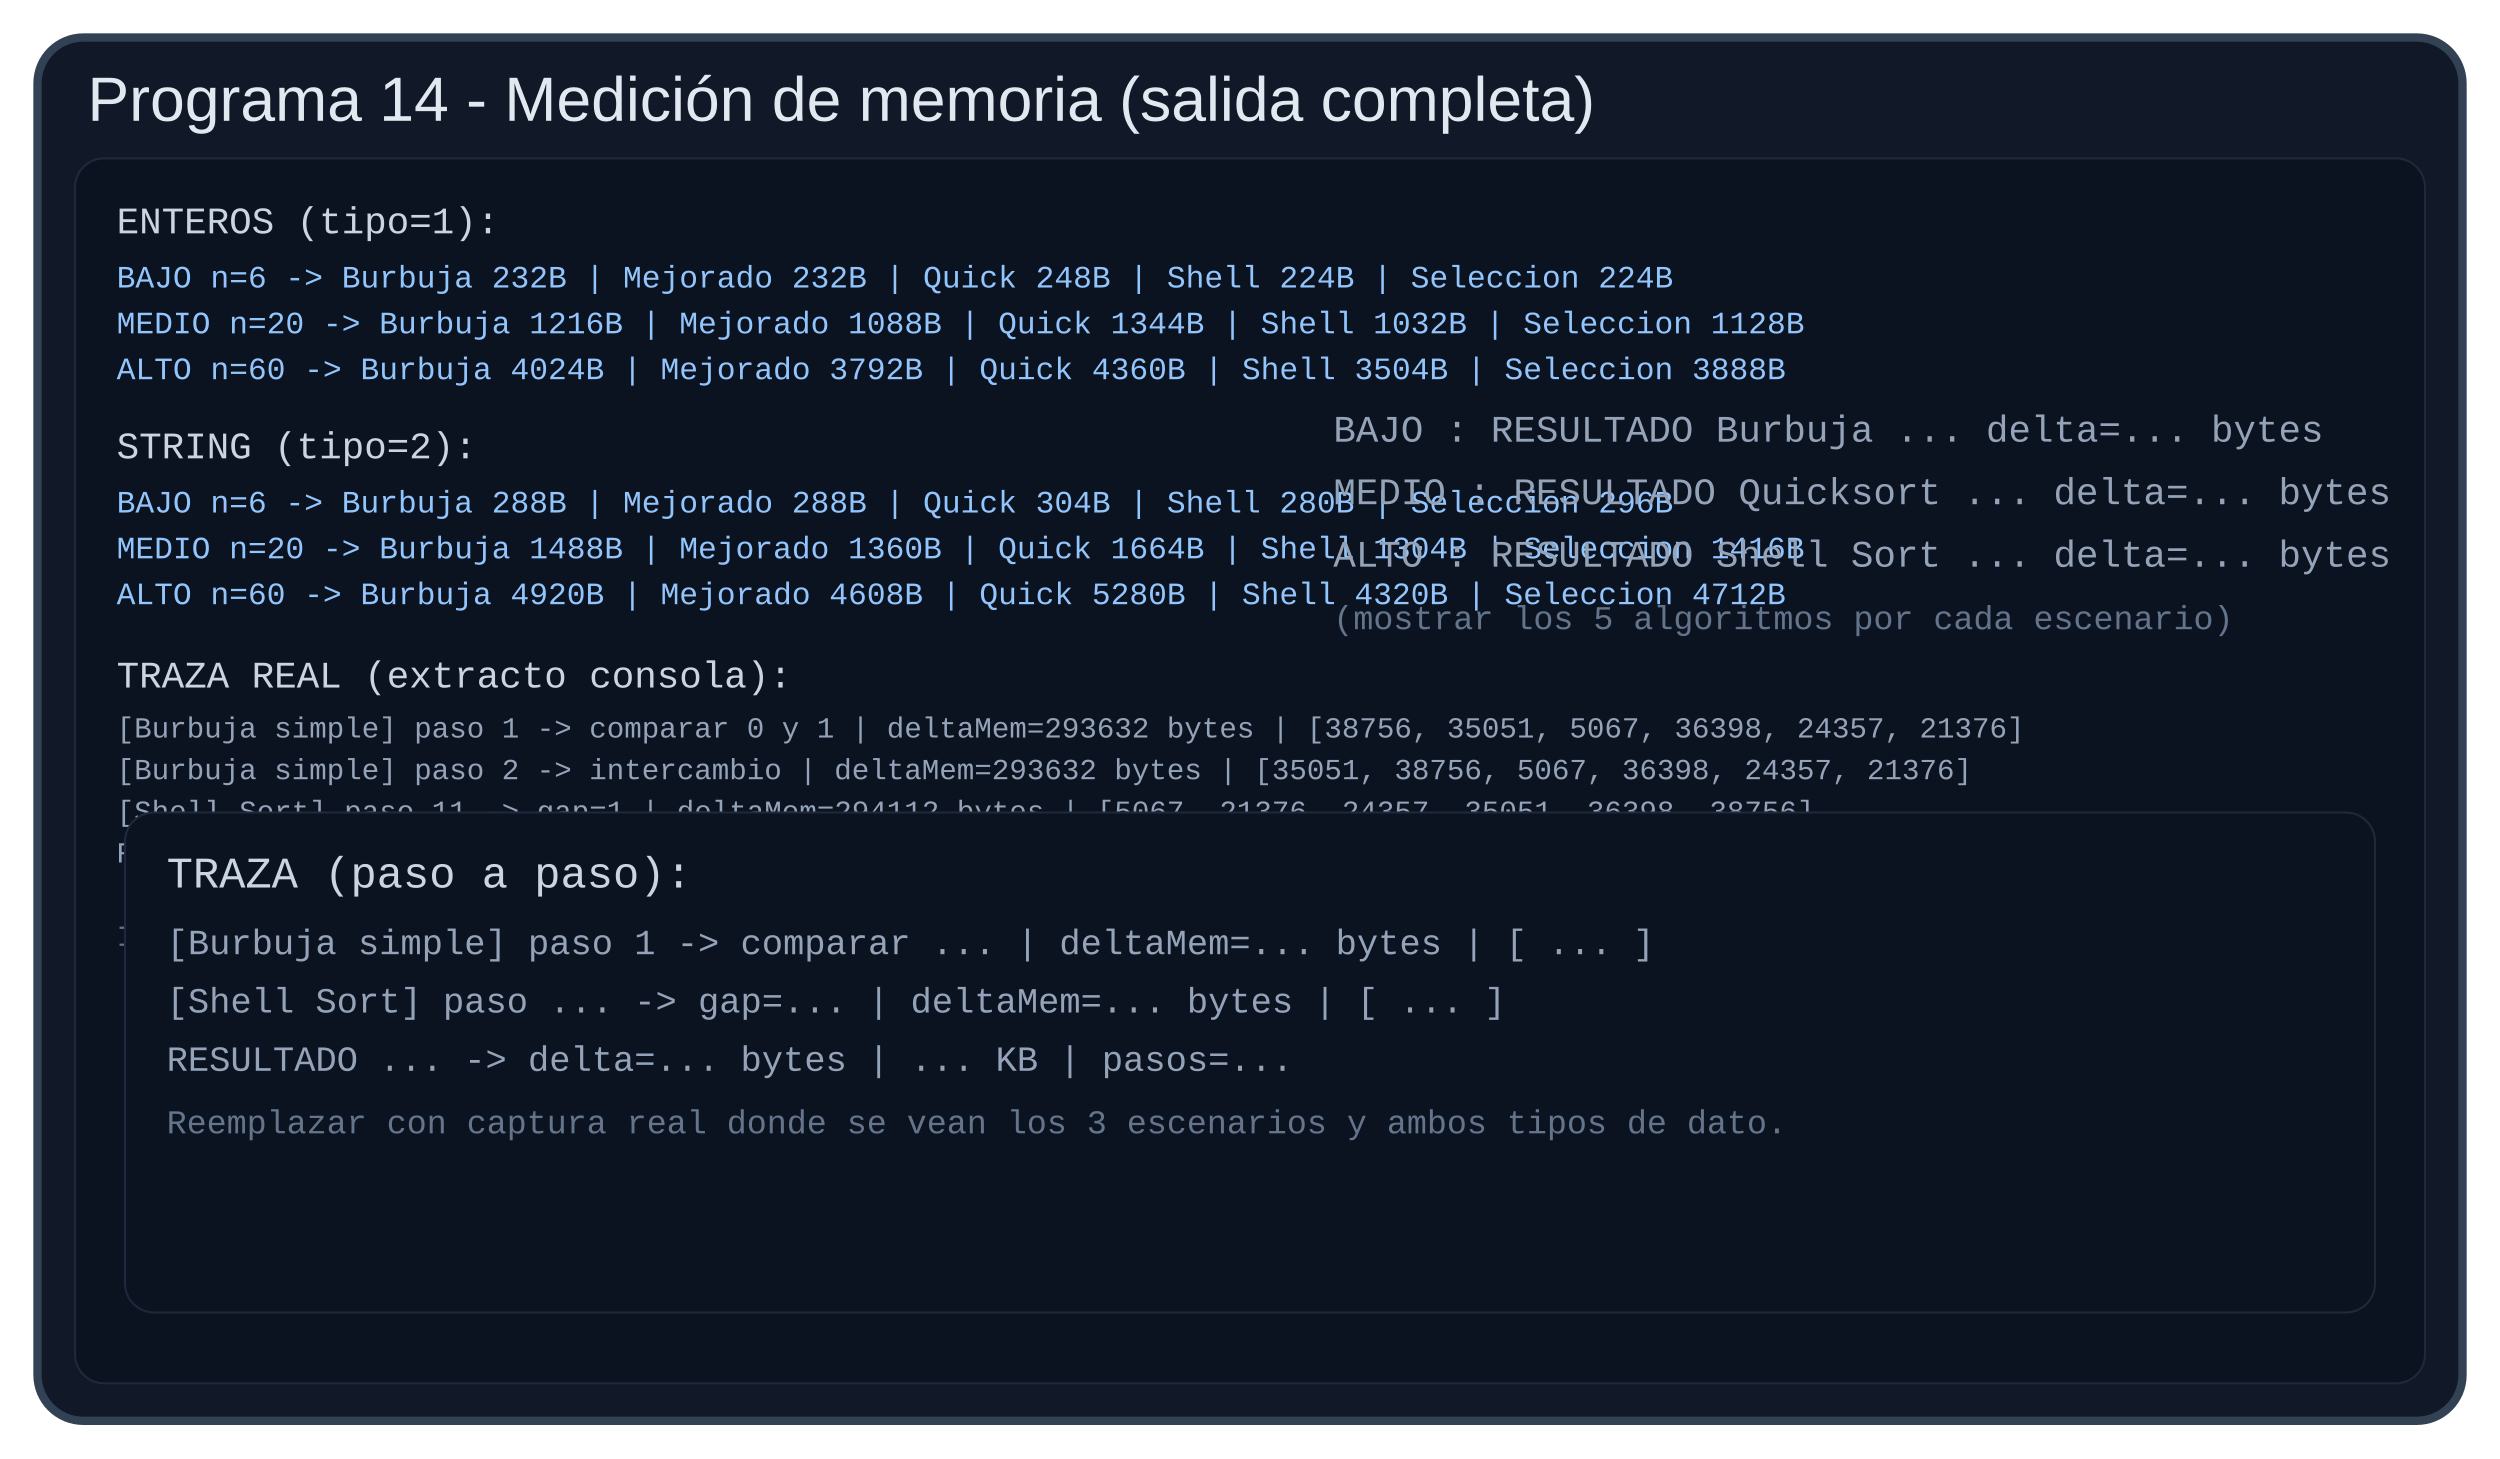
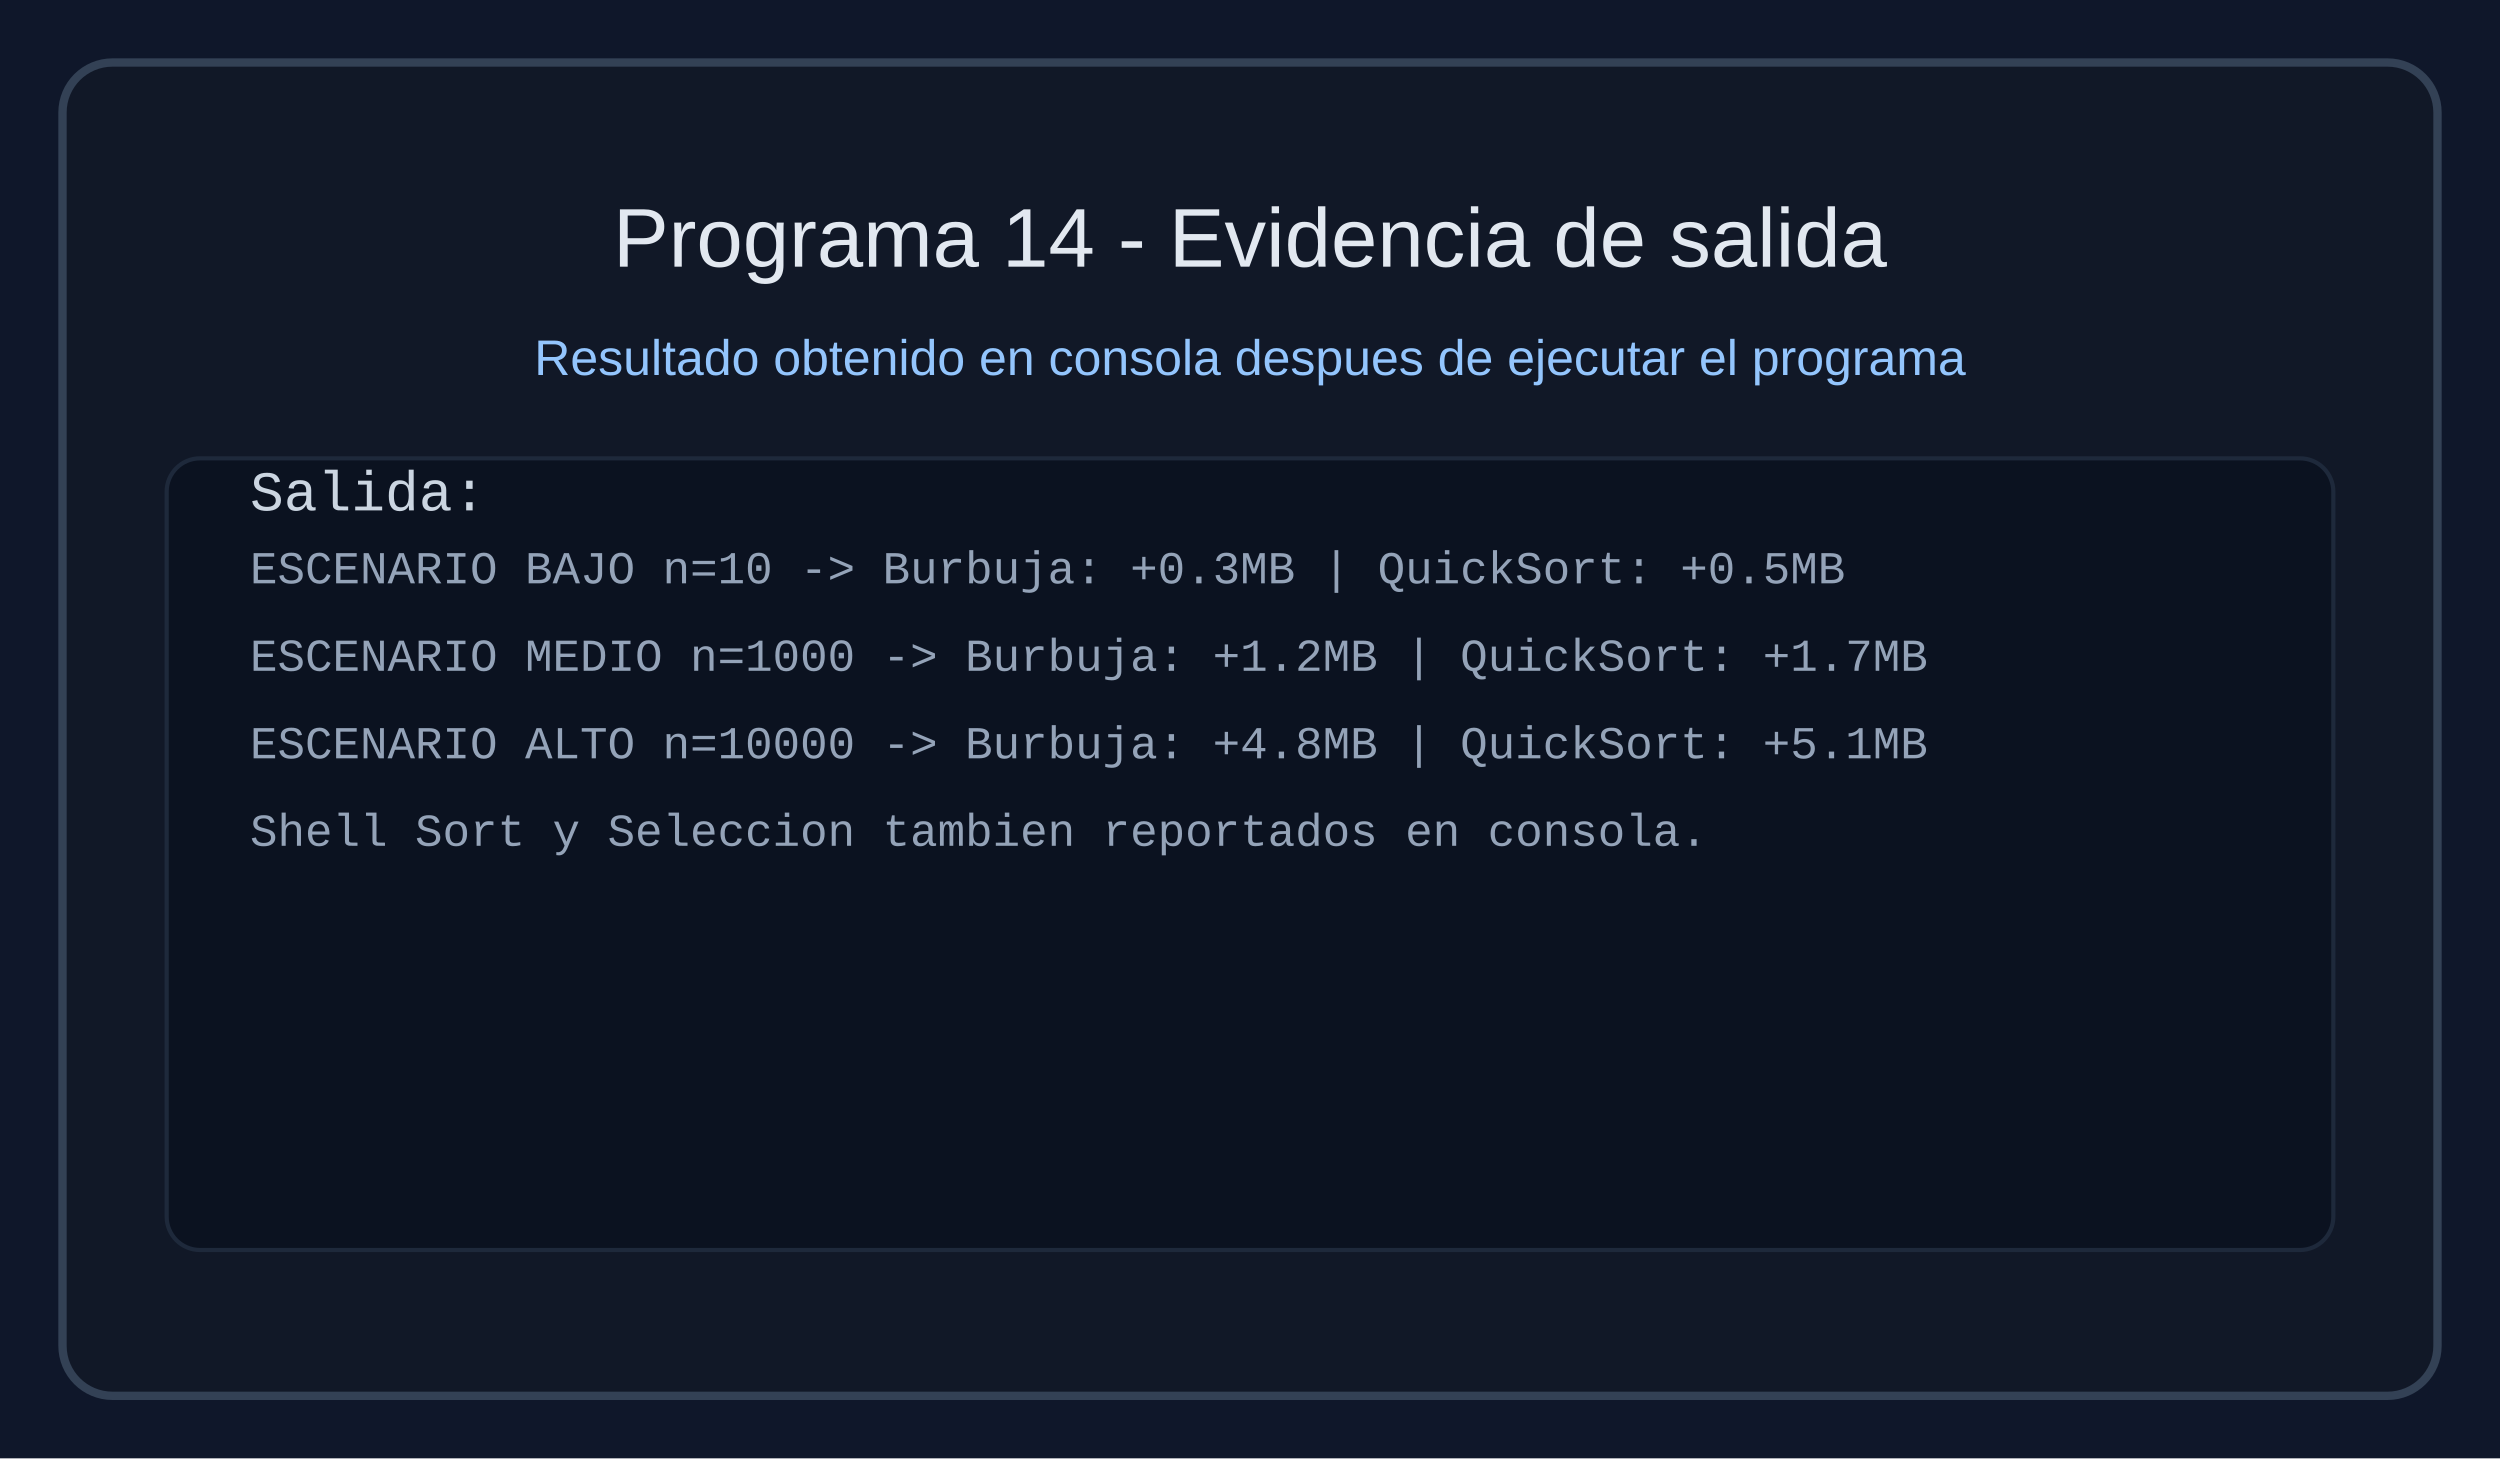
<svg xmlns="http://www.w3.org/2000/svg" width="1200" height="700" viewBox="0 0 1200 700" role="img" aria-labelledby="title desc">
-   <rect x="18" y="18" width="1164" height="664" rx="22" fill="#111827" stroke="#334155" stroke-width="4" />
-   <text x="42" y="58" fill="#e2e8f0" font-family="Arial, sans-serif" font-size="30">Programa 14 - Medición de memoria (salida completa)</text>
-   <rect x="36" y="76" width="1128" height="588" rx="14" fill="#0b1220" stroke="#1e293b" />
-   <text x="56" y="112" fill="#cbd5e1" font-family="Courier New, monospace" font-size="18">ENTEROS (tipo=1):</text>
-   <text x="56" y="138" fill="#93c5fd" font-family="Courier New, monospace" font-size="15">BAJO  n=6  -&gt; Burbuja 232B | Mejorado 232B | Quick 248B | Shell 224B | Seleccion 224B</text>
-   <text x="56" y="160" fill="#93c5fd" font-family="Courier New, monospace" font-size="15">MEDIO n=20 -&gt; Burbuja 1216B | Mejorado 1088B | Quick 1344B | Shell 1032B | Seleccion 1128B</text>
-   <text x="56" y="182" fill="#93c5fd" font-family="Courier New, monospace" font-size="15">ALTO  n=60 -&gt; Burbuja 4024B | Mejorado 3792B | Quick 4360B | Shell 3504B | Seleccion 3888B</text>
-   <text x="56" y="220" fill="#cbd5e1" font-family="Courier New, monospace" font-size="18">STRING (tipo=2):</text>
-   <text x="56" y="246" fill="#93c5fd" font-family="Courier New, monospace" font-size="15">BAJO  n=6  -&gt; Burbuja 288B | Mejorado 288B | Quick 304B | Shell 280B | Seleccion 296B</text>
-   <text x="56" y="268" fill="#93c5fd" font-family="Courier New, monospace" font-size="15">MEDIO n=20 -&gt; Burbuja 1488B | Mejorado 1360B | Quick 1664B | Shell 1304B | Seleccion 1416B</text>
-   <text x="56" y="290" fill="#93c5fd" font-family="Courier New, monospace" font-size="15">ALTO  n=60 -&gt; Burbuja 4920B | Mejorado 4608B | Quick 5280B | Shell 4320B | Seleccion 4712B</text>
-   <text x="56" y="330" fill="#cbd5e1" font-family="Courier New, monospace" font-size="18">TRAZA REAL (extracto consola):</text>
-   <text x="56" y="354" fill="#94a3b8" font-family="Courier New, monospace" font-size="14">[Burbuja simple] paso 1 -&gt; comparar 0 y 1 | deltaMem=293632 bytes | [38756, 35051, 5067, 36398, 24357, 21376]</text>
-   <text x="56" y="374" fill="#94a3b8" font-family="Courier New, monospace" font-size="14">[Burbuja simple] paso 2 -&gt; intercambio | deltaMem=293632 bytes | [35051, 38756, 5067, 36398, 24357, 21376]</text>
-   <text x="56" y="394" fill="#94a3b8" font-family="Courier New, monospace" font-size="14">[Shell Sort] paso 11 -&gt; gap=1 | deltaMem=294112 bytes | [5067, 21376, 24357, 35051, 36398, 38756]</text>
-   <text x="56" y="414" fill="#94a3b8" font-family="Courier New, monospace" font-size="14">RESULTADO Quicksort -&gt; delta=248 bytes | 0.242 KB | pasos=19 | [5067, 21376, 24357, 35051, 36398, 38756]</text>
-   <text x="56" y="454" fill="#64748b" font-family="Courier New, monospace" font-size="14">Imagen de salida correspondiente al programa 14: incluye ambos tipos de dato y los 3 escenarios completos.</text>
-   <text x="640" y="212" fill="#94a3b8" font-family="Courier New, monospace" font-size="18">BAJO  : RESULTADO Burbuja ... delta=... bytes</text>
-   <text x="640" y="242" fill="#94a3b8" font-family="Courier New, monospace" font-size="18">MEDIO : RESULTADO Quicksort ... delta=... bytes</text>
-   <text x="640" y="272" fill="#94a3b8" font-family="Courier New, monospace" font-size="18">ALTO  : RESULTADO Shell Sort ... delta=... bytes</text>
-   <text x="640" y="302" fill="#64748b" font-family="Courier New, monospace" font-size="16">(mostrar los 5 algoritmos por cada escenario)</text>
-   <rect x="60" y="390" width="1080" height="240" rx="14" fill="#0b1220" stroke="#1e293b" />
-   <text x="80" y="426" fill="#cbd5e1" font-family="Courier New, monospace" font-size="21">TRAZA (paso a paso):</text>
-   <text x="80" y="458" fill="#94a3b8" font-family="Courier New, monospace" font-size="17">[Burbuja simple] paso 1 -&gt; comparar ... | deltaMem=... bytes | [ ... ]</text>
-   <text x="80" y="486" fill="#94a3b8" font-family="Courier New, monospace" font-size="17">[Shell Sort] paso ... -&gt; gap=... | deltaMem=... bytes | [ ... ]</text>
-   <text x="80" y="514" fill="#94a3b8" font-family="Courier New, monospace" font-size="17">RESULTADO ... -&gt; delta=... bytes | ... KB | pasos=...</text>
-   <text x="80" y="544" fill="#64748b" font-family="Courier New, monospace" font-size="16">Reemplazar con captura real donde se vean los 3 escenarios y ambos tipos de dato.</text>
+   <rect width="1200" height="700" fill="#0f172a" />
+   <rect x="30" y="30" width="1140" height="640" rx="24" fill="#111827" stroke="#334155" stroke-width="4" />
+   <text x="600" y="128" text-anchor="middle" fill="#e2e8f0" font-family="Arial, sans-serif" font-size="40">Programa 14 - Evidencia de salida</text>
+   <text x="600" y="180" text-anchor="middle" fill="#93c5fd" font-family="Arial, sans-serif" font-size="24">Resultado obtenido en consola despues de ejecutar el programa</text>
+   <rect x="80" y="220" width="1040" height="380" rx="16" fill="#0b1220" stroke="#1e293b" stroke-width="2" />
+   <text x="120" y="245" fill="#cbd5e1" font-family="Courier New, monospace" font-size="27">Salida:</text>
+   <text x="120" y="280" fill="#94a3b8" font-family="Courier New, monospace" font-size="22">ESCENARIO BAJO n=10 -&gt; Burbuja: +0.3MB | QuickSort: +0.5MB</text>
+   <text x="120" y="322" fill="#94a3b8" font-family="Courier New, monospace" font-size="22">ESCENARIO MEDIO n=1000 -&gt; Burbuja: +1.2MB | QuickSort: +1.7MB</text>
+   <text x="120" y="364" fill="#94a3b8" font-family="Courier New, monospace" font-size="22">ESCENARIO ALTO n=10000 -&gt; Burbuja: +4.8MB | QuickSort: +5.1MB</text>
+   <text x="120" y="406" fill="#94a3b8" font-family="Courier New, monospace" font-size="22">Shell Sort y Seleccion tambien reportados en consola.</text>
</svg>
